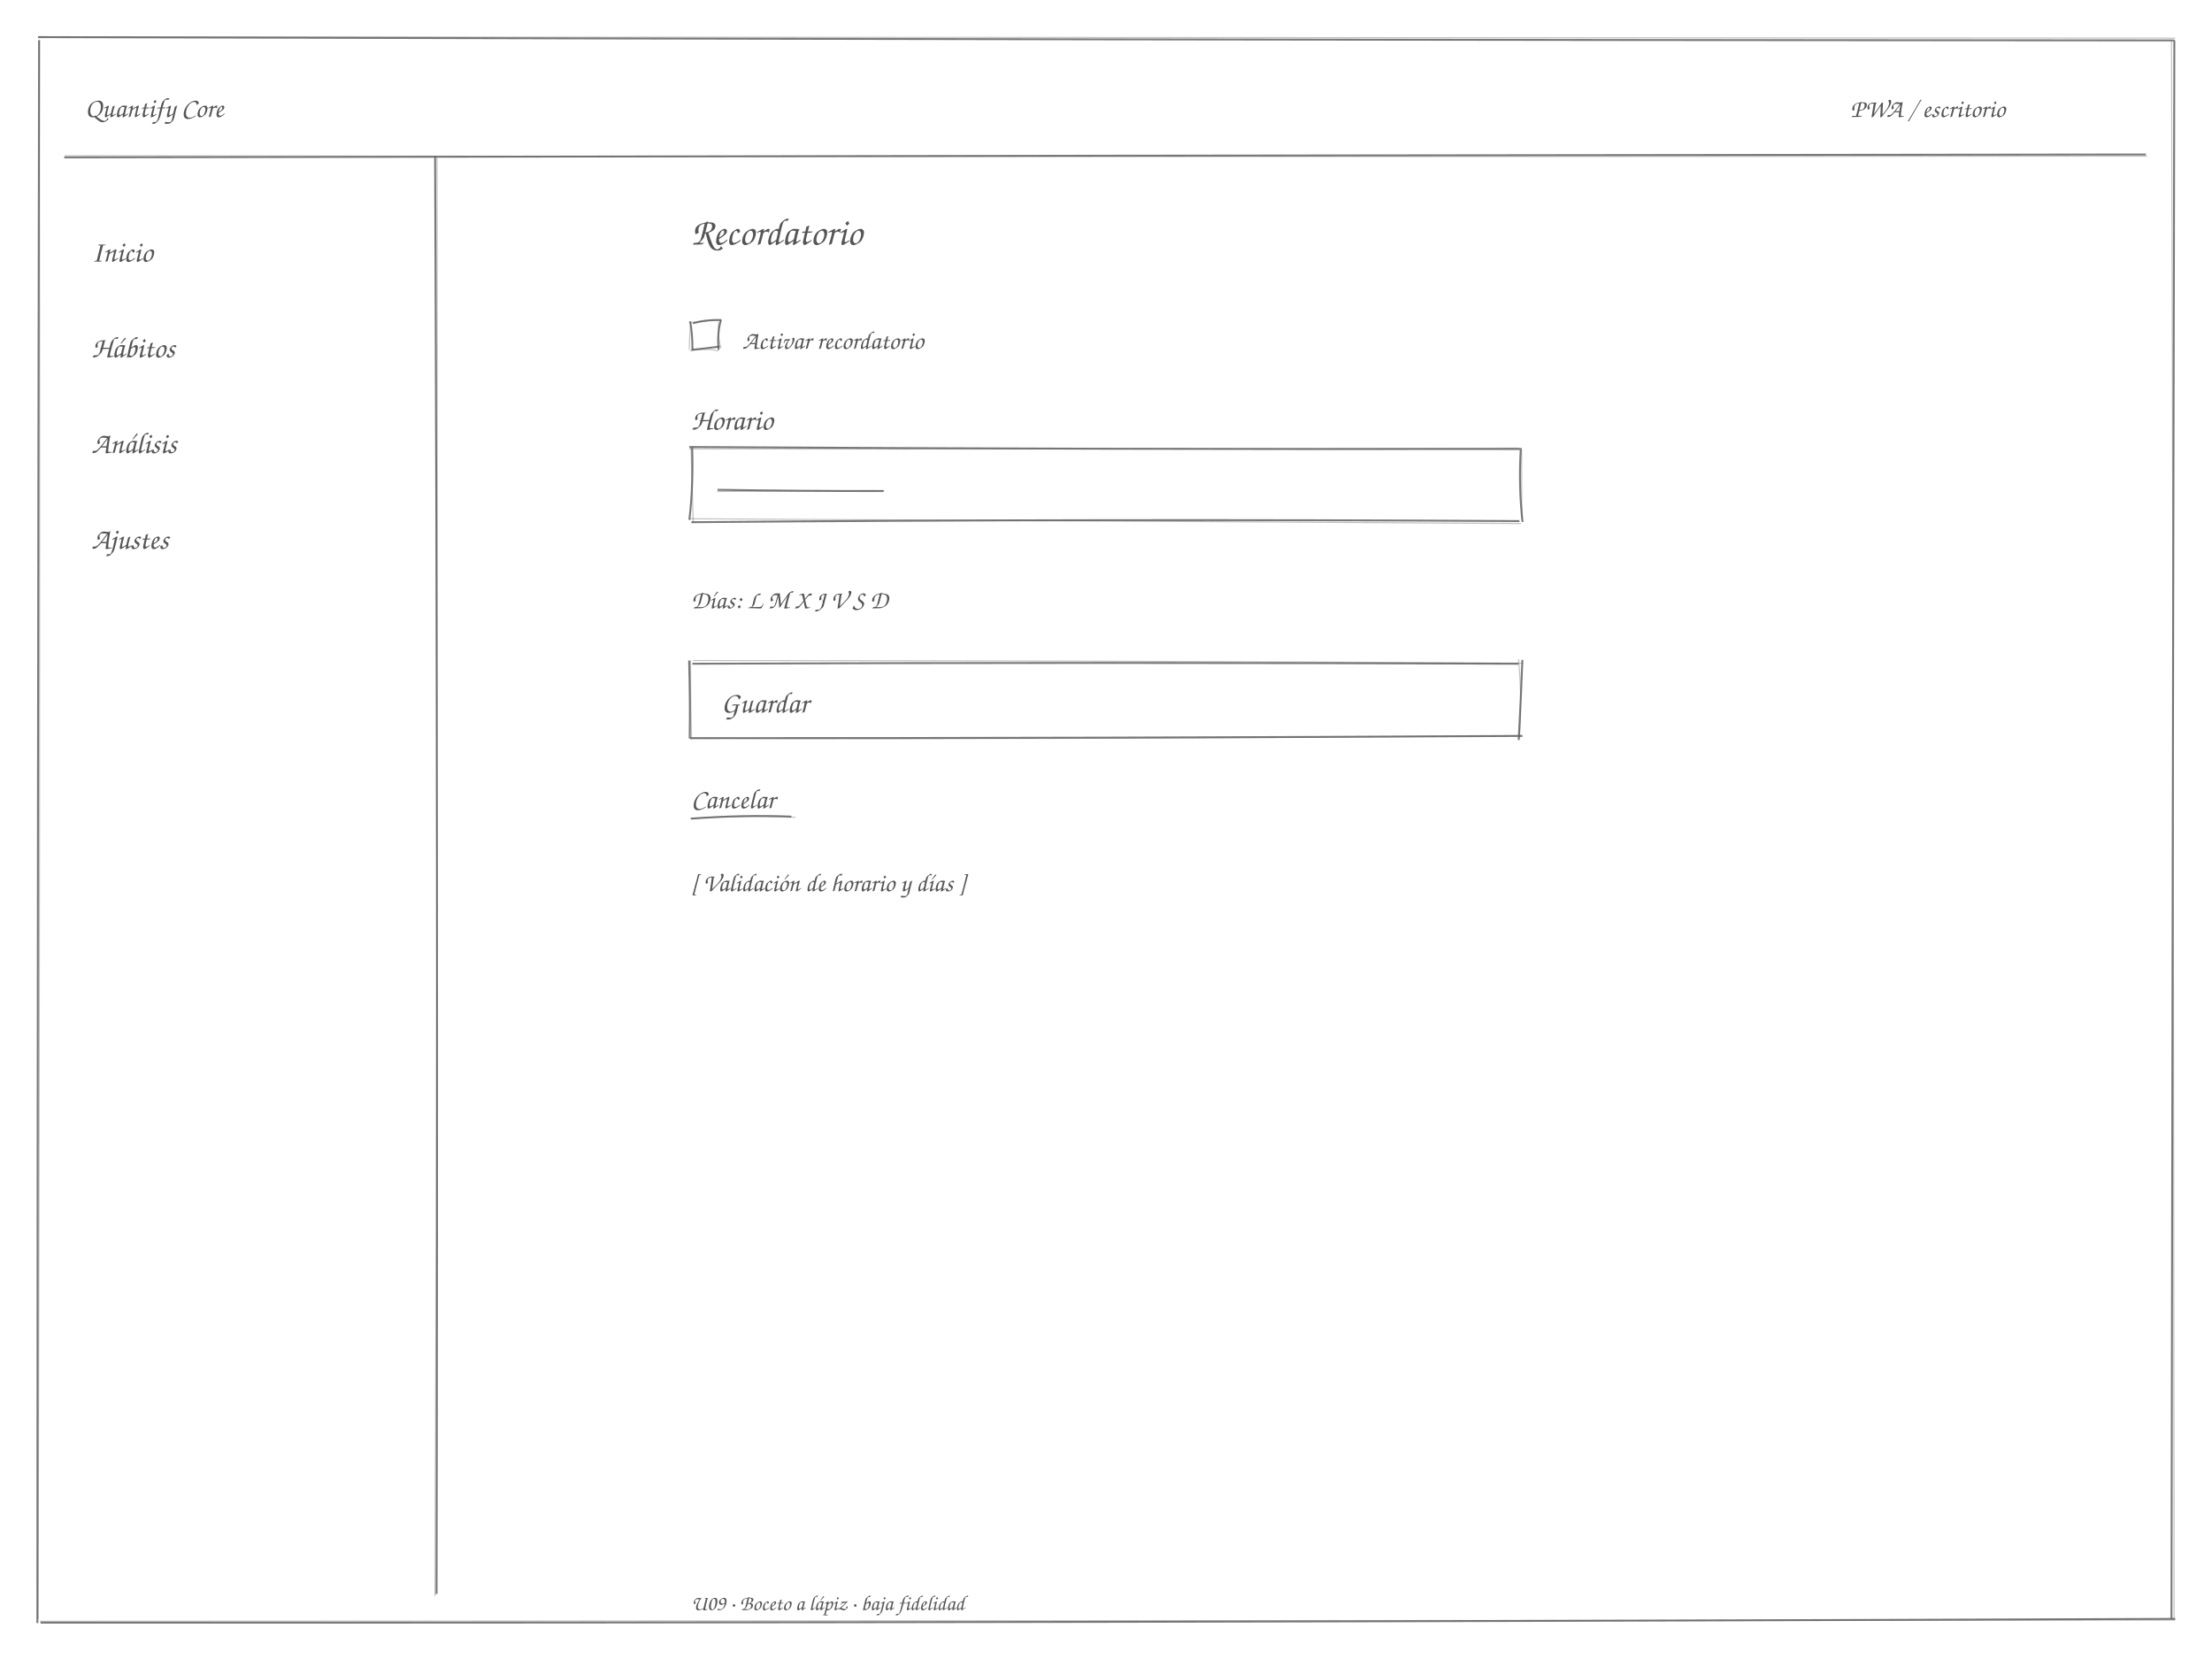
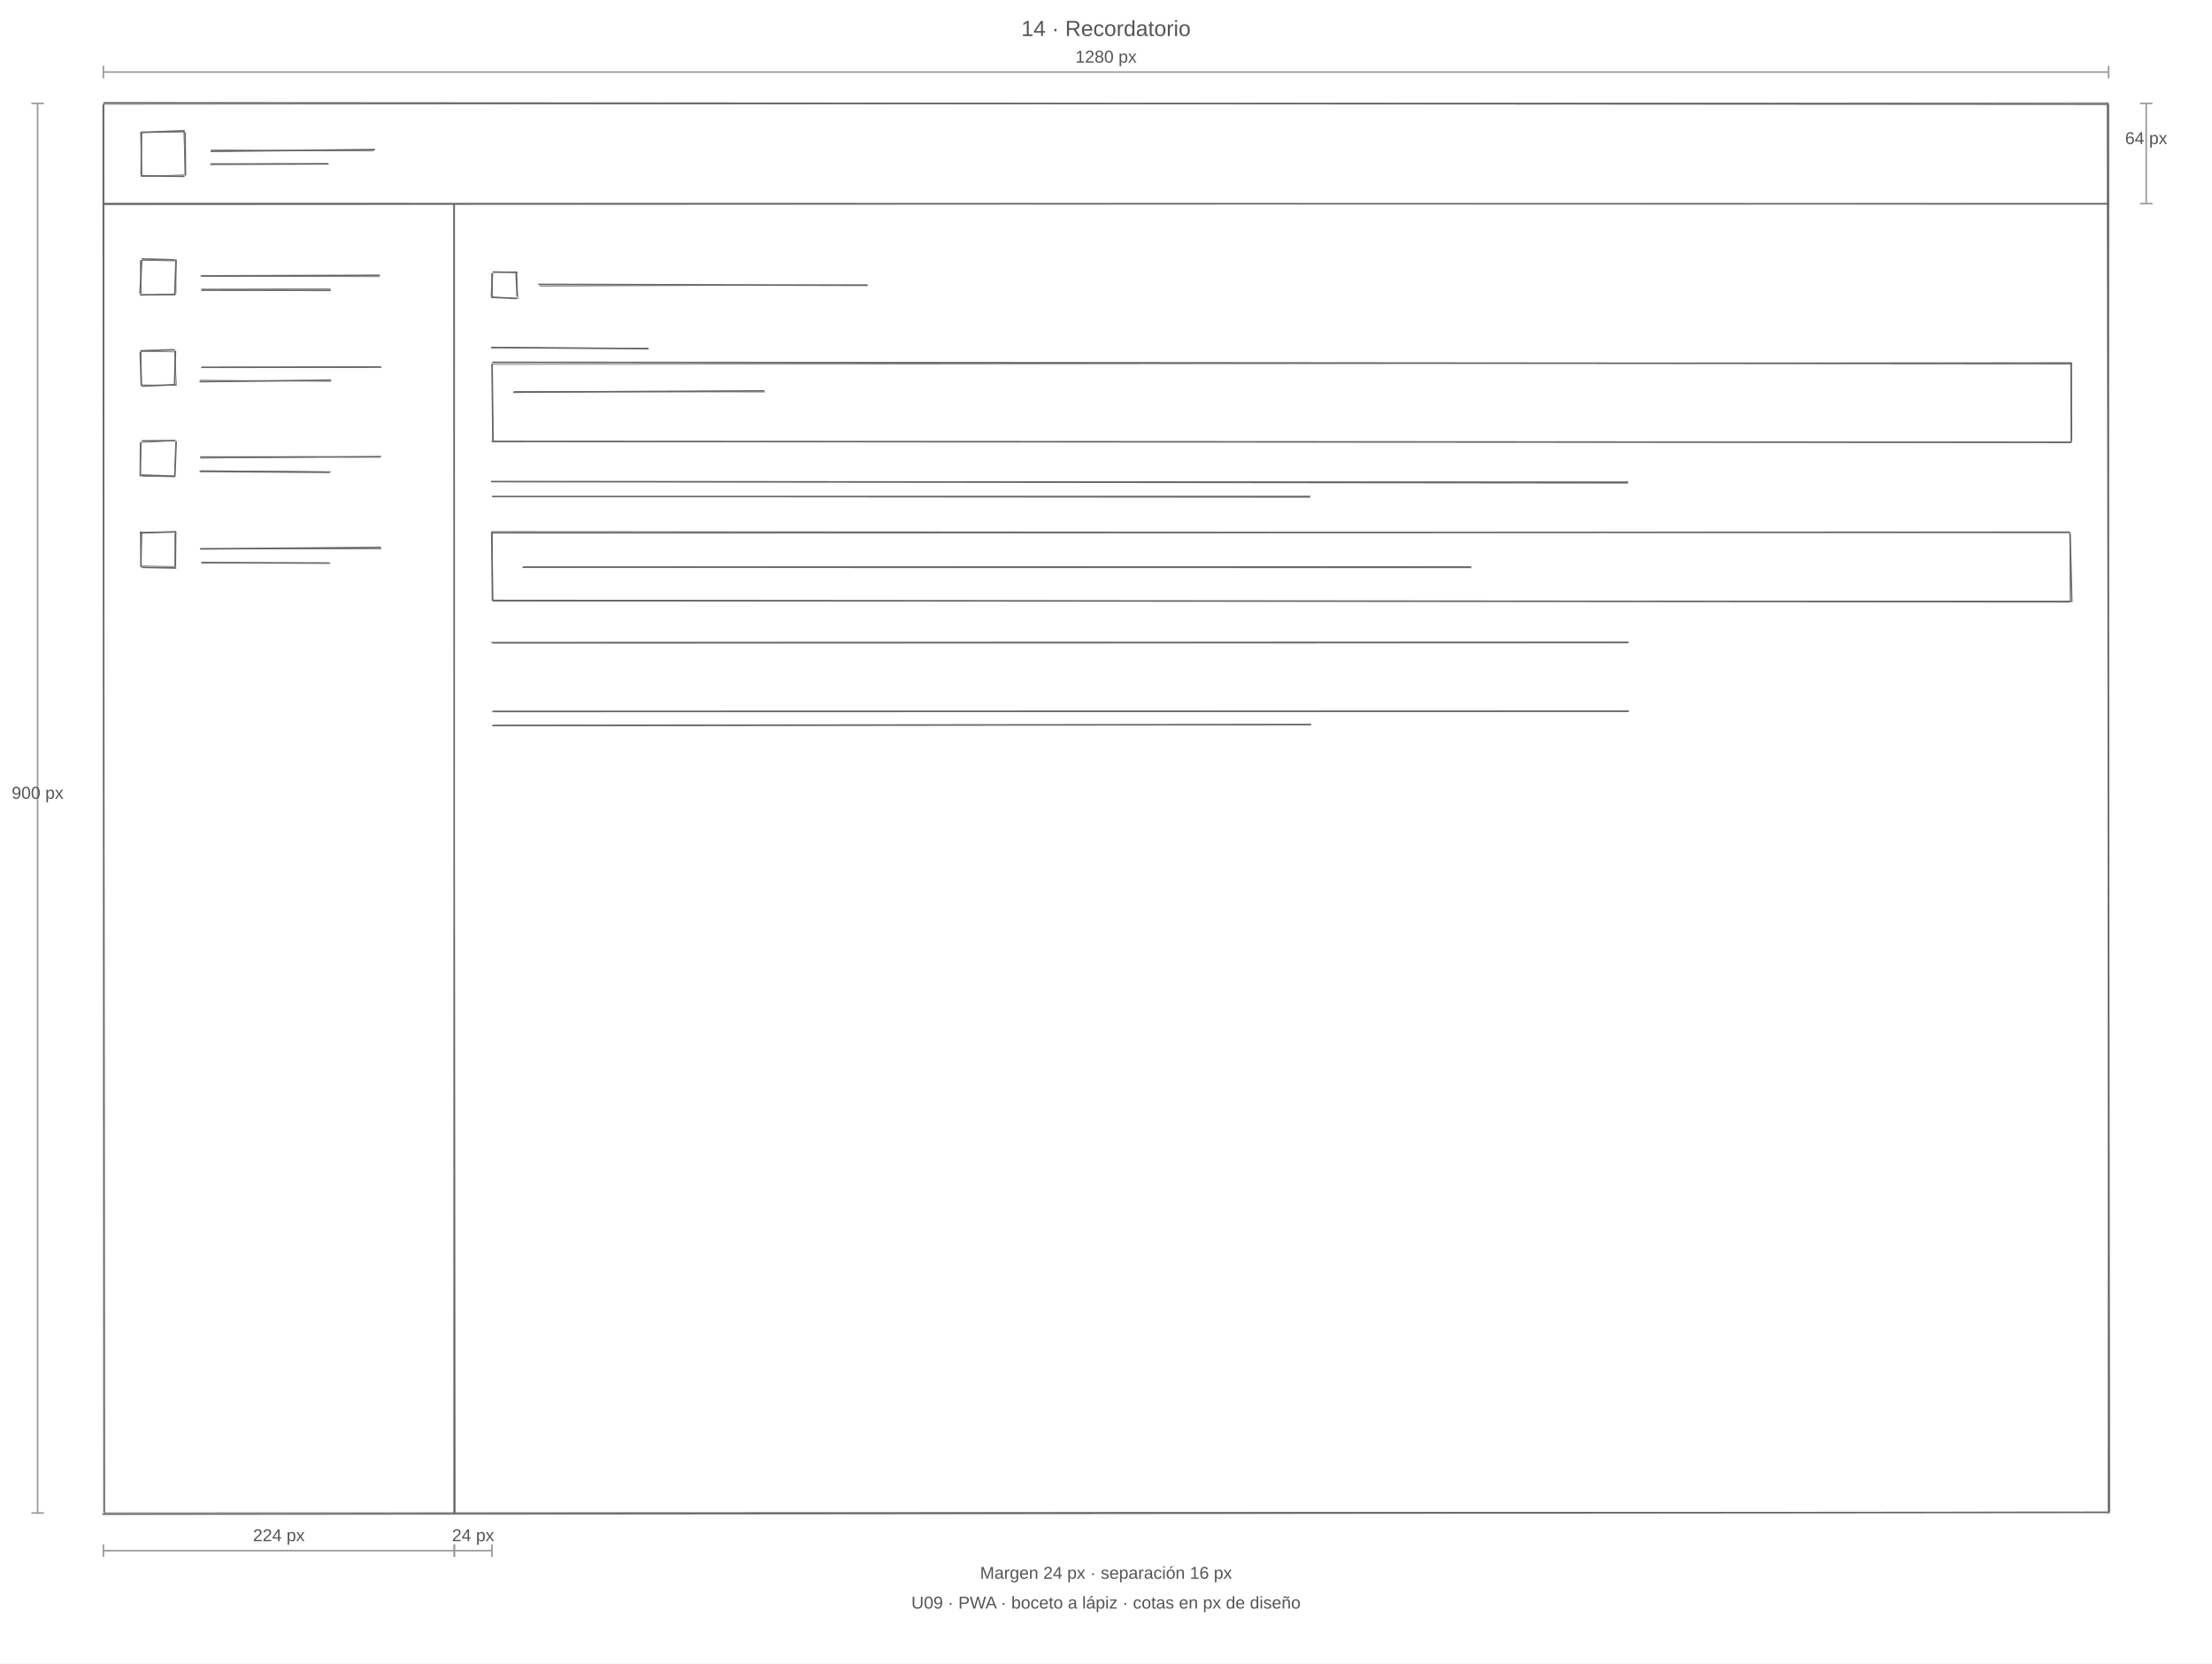
- <svg xmlns="http://www.w3.org/2000/svg" width="1040" height="780" viewBox="0 0 1040 780" role="img" aria-label="U09 Recordatorio">
+ <svg xmlns="http://www.w3.org/2000/svg" width="1412" height="1062" viewBox="0 0 1412 1062" data-viewport="1280x900" role="img" aria-label="Recordatorio">
  <rect width="100%" height="100%" fill="white" />
-   <path d="M 17.855 17.455 Q 519.996 18.787 1022.261 19.003" fill="none" stroke="#626262" stroke-width=".9" opacity=".85" />
-   <path d="M 18.278 17.327 Q 518.901 17.632 1022.751 17.932" fill="none" stroke="#626262" stroke-width=".5" opacity=".4" />
-   <path d="M 1022.294 18.981 Q 1021.494 391.04 1020.946 761.277" fill="none" stroke="#626262" stroke-width=".9" opacity=".85" />
-   <path d="M 1020.966 19.143 Q 1022.018 389.05 1022.186 761.753" fill="none" stroke="#626262" stroke-width=".5" opacity=".4" />
-   <path d="M 1022.746 761.134 Q 519.85 763.052 19.051 762.923" fill="none" stroke="#626262" stroke-width=".9" opacity=".85" />
-   <path d="M 1022.51 761.714 Q 519.693 761.973 18.761 762.251" fill="none" stroke="#626262" stroke-width=".5" opacity=".4" />
-   <path d="M 17.574 763.079 Q 17.706 389.91 18.37 18.95" fill="none" stroke="#626262" stroke-width=".9" opacity=".85" />
-   <path d="M 17.908 761.122 Q 18.964 390.466 18.542 18.599" fill="none" stroke="#626262" stroke-width=".5" opacity=".4" />
-   <text x="40" y="55" font-size="13" fill="#555" font-family="'Segoe Print','Comic Sans MS',cursive">Quantify Core</text>
-   <text x="870" y="55" font-size="12" fill="#555" font-family="'Segoe Print','Comic Sans MS',cursive">PWA / escritorio</text>
-   <path d="M 30.205 74 Q 520.598 73.113 1008.915 72.626" fill="none" stroke="#626262" stroke-width=".9" opacity=".85" />
-   <path d="M 30.412 73.203 Q 519.718 73.947 1009.523 73.4" fill="none" stroke="#626262" stroke-width=".5" opacity=".4" />
-   <text x="325" y="115" font-size="18" fill="#555" font-family="'Segoe Print','Comic Sans MS',cursive">Recordatorio</text>
-   <path d="M 204.561 73.431 Q 205.968 412.971 205.261 749.42" fill="none" stroke="#626262" stroke-width=".9" opacity=".85" />
-   <path d="M 205.491 74.209 Q 205.886 412.249 204.499 750.419" fill="none" stroke="#626262" stroke-width=".5" opacity=".4" />
-   <text x="43" y="123" font-size="14" fill="#555" font-family="'Segoe Print','Comic Sans MS',cursive">Inicio</text>
-   <text x="43" y="168" font-size="14" fill="#555" font-family="'Segoe Print','Comic Sans MS',cursive">Hábitos</text>
-   <text x="43" y="213" font-size="14" fill="#555" font-family="'Segoe Print','Comic Sans MS',cursive">Análisis</text>
-   <text x="43" y="258" font-size="14" fill="#555" font-family="'Segoe Print','Comic Sans MS',cursive">Ajustes</text>
-   <path d="M 325.755 152.007 Q 332.207 150.205 339.028 150.517" fill="none" stroke="#626262" stroke-width=".9" opacity=".85" />
-   <path d="M 323.857 151.723 Q 331.811 150.813 338.189 150.363" fill="none" stroke="#626262" stroke-width=".5" opacity=".4" />
-   <path d="M 338.984 150.244 Q 337.12 156.797 337.859 164.543" fill="none" stroke="#626262" stroke-width=".9" opacity=".85" />
-   <path d="M 337.835 151.487 Q 337.399 157.923 338.909 163.631" fill="none" stroke="#626262" stroke-width=".5" opacity=".4" />
-   <path d="M 338.461 162.903 Q 331.126 163.917 325.155 164.468" fill="none" stroke="#626262" stroke-width=".9" opacity=".85" />
-   <path d="M 337.636 164.996 Q 332.118 163.518 324.284 164.994" fill="none" stroke="#626262" stroke-width=".5" opacity=".4" />
-   <path d="M 325.553 164.566 Q 325.605 156.727 324.476 151.072" fill="none" stroke="#626262" stroke-width=".9" opacity=".85" />
-   <path d="M 324.06 164.396 Q 324.184 157.451 324.756 151.863" fill="none" stroke="#626262" stroke-width=".5" opacity=".4" />
-   <text x="349" y="164" font-size="12" fill="#555" font-family="'Segoe Print','Comic Sans MS',cursive">Activar recordatorio</text>
-   <text x="325" y="202" font-size="14" fill="#555" font-family="'Segoe Print','Comic Sans MS',cursive">Horario</text>
-   <path d="M 324.02 210.164 Q 520.679 211.344 715.504 211.096" fill="none" stroke="#626262" stroke-width=".9" opacity=".85" />
-   <path d="M 324.045 211.066 Q 520.667 211.283 714.219 210.676" fill="none" stroke="#626262" stroke-width=".5" opacity=".4" />
-   <path d="M 714.991 211.422 Q 713.981 229.102 715.848 245.401" fill="none" stroke="#626262" stroke-width=".9" opacity=".85" />
-   <path d="M 715.437 211.591 Q 715.501 227.323 715.493 243.995" fill="none" stroke="#626262" stroke-width=".5" opacity=".4" />
-   <path d="M 714.388 244.992 Q 519.143 243.858 325.023 245.521" fill="none" stroke="#626262" stroke-width=".9" opacity=".85" />
-   <path d="M 715.05 246.144 Q 519.976 244.956 324.109 243.897" fill="none" stroke="#626262" stroke-width=".5" opacity=".4" />
-   <path d="M 324.115 244.427 Q 326.022 228.219 325.429 210.275" fill="none" stroke="#626262" stroke-width=".9" opacity=".85" />
-   <path d="M 325.931 245.829 Q 325.449 228.125 324.882 210.514" fill="none" stroke="#626262" stroke-width=".5" opacity=".4" />
-   <path d="M 337.357 230.281 Q 375.226 230.895 415.436 230.88" fill="none" stroke="#626262" stroke-width=".9" opacity=".85" />
-   <path d="M 337.158 231.076 Q 376.908 230.841 415.681 230.638" fill="none" stroke="#626262" stroke-width=".5" opacity=".4" />
-   <text x="325" y="286" font-size="12" fill="#555" font-family="'Segoe Print','Comic Sans MS',cursive">Días: L  M  X  J  V  S  D</text>
-   <path d="M 325.555 312.059 Q 518.921 311.301 713.923 312.07" fill="none" stroke="#626262" stroke-width=".9" opacity=".85" />
-   <path d="M 325.839 310.564 Q 519.268 310.569 716.023 311.799" fill="none" stroke="#626262" stroke-width=".5" opacity=".4" />
-   <path d="M 715.769 310.252 Q 715.136 327.86 714.034 347.922" fill="none" stroke="#626262" stroke-width=".9" opacity=".85" />
-   <path d="M 713.977 309.927 Q 715.677 328.984 714.369 347.094" fill="none" stroke="#626262" stroke-width=".5" opacity=".4" />
-   <path d="M 715.818 346.008 Q 518.978 347.089 324.47 347.042" fill="none" stroke="#626262" stroke-width=".9" opacity=".85" />
-   <path d="M 714.927 345.867 Q 519.885 347.7 326.072 347.112" fill="none" stroke="#626262" stroke-width=".5" opacity=".4" />
-   <path d="M 324.283 347.261 Q 324.545 330.055 323.997 310.561" fill="none" stroke="#626262" stroke-width=".9" opacity=".85" />
-   <path d="M 325.167 347.682 Q 324.582 328.737 324.717 310.496" fill="none" stroke="#626262" stroke-width=".5" opacity=".4" />
-   <text x="339" y="335" font-size="14" fill="#555" font-family="'Segoe Print','Comic Sans MS',cursive">Guardar</text>
-   <text x="325" y="380" font-size="13" fill="#555" font-family="'Segoe Print','Comic Sans MS',cursive">Cancelar</text>
-   <path d="M 324.901 384.887 Q 349.985 383.051 372.067 383.943" fill="none" stroke="#626262" stroke-width=".9" opacity=".85" />
-   <path d="M 324.448 384.868 Q 349.707 383.158 373.963 384.318" fill="none" stroke="#626262" stroke-width=".5" opacity=".4" />
-   <text x="325" y="419" font-size="12" fill="#555" font-family="'Segoe Print','Comic Sans MS',cursive">[ Validación de horario y días ]</text>
-   <text x="325" y="757" font-size="10" fill="#555" font-family="'Segoe Print','Comic Sans MS',cursive">U09 · Boceto a lápiz · baja fidelidad</text>
+   <g transform="translate(66 66)">
+     <g id="interface">
+       <path d="M-0.088 -0.332 L1279.998 0.479" fill="none" stroke="#666666" stroke-width="1" />
+       <path d="M0.159 0.61 L1280.169 -0.41" fill="none" stroke="#666666" stroke-width="0.45" />
+       <path d="M1279.331 -0.224 L1280.457 899.958" fill="none" stroke="#666666" stroke-width="1" />
+       <path d="M1280.179 0.597 L1279.692 900.633" fill="none" stroke="#666666" stroke-width="0.45" />
+       <path d="M1279.358 899.56 L-0.629 900.696" fill="none" stroke="#666666" stroke-width="1" />
+       <path d="M1280.011 899.422 L0.113 899.85" fill="none" stroke="#666666" stroke-width="0.45" />
+       <path d="M0.454 899.473 L-0.091 0.64" fill="none" stroke="#666666" stroke-width="1" />
+       <path d="M0.64 900.562 L0.311 -0.174" fill="none" stroke="#666666" stroke-width="0.45" />
+       <g data-ui="header" data-box="0,0,1280,64">
+         <path d="M-0.187 63.983 L1280.463 64.153" fill="none" stroke="#666666" stroke-width="1" />
+         <path d="M-0.259 64.657 L1279.821 63.945" fill="none" stroke="#666666" stroke-width="0.45" />
+         <path d="M24.225 18.578 L51.944 17.466" fill="none" stroke="#666666" stroke-width="1" />
+         <path d="M24.587 18.284 L52.33 18.365" fill="none" stroke="#666666" stroke-width="0.45" />
+         <path d="M52.125 18.609 L52.364 46.069" fill="none" stroke="#666666" stroke-width="1" />
+         <path d="M51.34 17.772 L52.251 46.123" fill="none" stroke="#666666" stroke-width="0.45" />
+         <path d="M51.828 46.576 L23.71 46.244" fill="none" stroke="#666666" stroke-width="1" />
+         <path d="M51.733 45.654 L24.589 46.591" fill="none" stroke="#666666" stroke-width="0.45" />
+         <path d="M24.159 45.647 L24.299 18.127" fill="none" stroke="#666666" stroke-width="1" />
+         <path d="M24.539 46.151 L23.695 18.255" fill="none" stroke="#666666" stroke-width="0.45" />
+         <path d="M68.459 30.613 L173.43 29.516" fill="none" stroke="#666666" stroke-width="1" />
+         <path d="M68.626 29.706 L172.304 30.44" fill="none" stroke="#666666" stroke-width="0.45" />
+         <path d="M68.189 38.886 L143.715 38.612" fill="none" stroke="#666666" stroke-width="1" />
+         <path d="M68.599 38.54 L143.065 38.572" fill="none" stroke="#666666" stroke-width="0.45" />
+       </g>
+       <g data-ui="navigation" data-box="0,64,224,836">
+         <path d="M223.914 64.33 L223.9 900.296" fill="none" stroke="#666666" stroke-width="1" />
+         <path d="M223.634 64.258 L224.554 899.775" fill="none" stroke="#666666" stroke-width="0.45" />
+         <path d="M24.281 99.332 L45.773 99.949" fill="none" stroke="#666666" stroke-width="1" />
+         <path d="M24.094 100.285 L45.779 100.606" fill="none" stroke="#666666" stroke-width="0.45" />
+         <path d="M46.376 99.707 L45.564 122.605" fill="none" stroke="#666666" stroke-width="1" />
+         <path d="M46.336 100.344 L46.369 121.529" fill="none" stroke="#666666" stroke-width="0.45" />
+         <path d="M45.681 122.044 L23.428 122.241" fill="none" stroke="#666666" stroke-width="1" />
+         <path d="M45.503 121.97 L23.851 122.525" fill="none" stroke="#666666" stroke-width="0.45" />
+         <path d="M23.404 121.491 L24.414 100.209" fill="none" stroke="#666666" stroke-width="1" />
+         <path d="M24.307 122.059 L23.419 100.04" fill="none" stroke="#666666" stroke-width="0.45" />
+         <path d="M62.406 110.172 L176.525 109.803" fill="none" stroke="#666666" stroke-width="1" />
+         <path d="M61.994 110.257 L176.38 110.671" fill="none" stroke="#666666" stroke-width="0.45" />
+         <path d="M62.516 119.244 L145.066 119.36" fill="none" stroke="#666666" stroke-width="1" />
+         <path d="M62.305 118.588 L145.1 118.388" fill="none" stroke="#666666" stroke-width="0.45" />
+         <path d="M23.628 157.995 L45.478 157.305" fill="none" stroke="#666666" stroke-width="1" />
+         <path d="M24.014 158.317 L46.03 158.697" fill="none" stroke="#666666" stroke-width="0.45" />
+         <path d="M45.985 157.973 L45.458 179.329" fill="none" stroke="#666666" stroke-width="1" />
+         <path d="M45.461 157.651 L46.622 180.134" fill="none" stroke="#666666" stroke-width="0.45" />
+         <path d="M46.261 179.559 L24.567 180.505" fill="none" stroke="#666666" stroke-width="1" />
+         <path d="M46.273 180.076 L23.928 179.704" fill="none" stroke="#666666" stroke-width="0.45" />
+         <path d="M24.217 180.171 L23.529 158.545" fill="none" stroke="#666666" stroke-width="1" />
+         <path d="M24.265 180.536 L24.096 158.655" fill="none" stroke="#666666" stroke-width="0.45" />
+         <path d="M62.553 168.512 L177.414 168.389" fill="none" stroke="#666666" stroke-width="1" />
+         <path d="M62.338 168.645 L176.343 168.183" fill="none" stroke="#666666" stroke-width="0.45" />
+         <path d="M61.344 177.652 L145.311 176.735" fill="none" stroke="#666666" stroke-width="1" />
+         <path d="M61.554 176.738 L145.423 177.487" fill="none" stroke="#666666" stroke-width="0.45" />
+         <path d="M24.468 215.545 L46.083 215.306" fill="none" stroke="#666666" stroke-width="1" />
+         <path d="M23.412 216.561 L45.377 215.347" fill="none" stroke="#666666" stroke-width="0.45" />
+         <path d="M46.412 215.99 L45.616 238.057" fill="none" stroke="#666666" stroke-width="1" />
+         <path d="M46.498 215.396 L45.378 238.054" fill="none" stroke="#666666" stroke-width="0.45" />
+         <path d="M45.677 238.026 L23.955 237.311" fill="none" stroke="#666666" stroke-width="1" />
+         <path d="M45.93 238.426 L24.653 238.068" fill="none" stroke="#666666" stroke-width="0.45" />
+         <path d="M23.564 238.159 L23.723 216.642" fill="none" stroke="#666666" stroke-width="1" />
+         <path d="M23.389 237.733 L24.102 216.415" fill="none" stroke="#666666" stroke-width="0.45" />
+         <path d="M61.745 225.84 L176.828 225.693" fill="none" stroke="#666666" stroke-width="1" />
+         <path d="M61.939 226.54 L177.6 225.422" fill="none" stroke="#666666" stroke-width="0.45" />
+         <path d="M61.432 234.966 L144.464 235.528" fill="none" stroke="#666666" stroke-width="1" />
+         <path d="M62.43 234.487 L145.386 235.194" fill="none" stroke="#666666" stroke-width="0.45" />
+         <path d="M23.318 274.226 L46.393 273.524" fill="none" stroke="#666666" stroke-width="1" />
+         <path d="M23.492 273.943 L46.544 273.618" fill="none" stroke="#666666" stroke-width="0.45" />
+         <path d="M46.123 273.689 L45.916 295.8" fill="none" stroke="#666666" stroke-width="1" />
+         <path d="M45.718 274.558 L45.762 295.52" fill="none" stroke="#666666" stroke-width="0.45" />
+         <path d="M46.51 296.615 L24.53 296.186" fill="none" stroke="#666666" stroke-width="1" />
+         <path d="M46.03 295.65 L24.192 295.34" fill="none" stroke="#666666" stroke-width="0.45" />
+         <path d="M24.005 296.12 L23.881 273.325" fill="none" stroke="#666666" stroke-width="1" />
+         <path d="M24.036 296.035 L24.586 273.766" fill="none" stroke="#666666" stroke-width="0.45" />
+         <path d="M61.89 284.465 L177.191 283.516" fill="none" stroke="#666666" stroke-width="1" />
+         <path d="M61.573 284.288 L177.523 284.484" fill="none" stroke="#666666" stroke-width="0.45" />
+         <path d="M62.697 293.194 L144.183 293.492" fill="none" stroke="#666666" stroke-width="1" />
+         <path d="M62.437 293.444 L145.128 293.485" fill="none" stroke="#666666" stroke-width="0.45" />
+       </g>
+       <g data-ui="check" data-box="248,104,1008,32">
+         <path d="M248.474 107.7 L264.489 107.939" fill="none" stroke="#666666" stroke-width="1" />
+         <path d="M248.505 107.737 L263.672 107.494" fill="none" stroke="#666666" stroke-width="0.45" />
+         <path d="M263.455 108.235 L264.147 123.348" fill="none" stroke="#666666" stroke-width="1" />
+         <path d="M263.836 108.377 L264.462 124.547" fill="none" stroke="#666666" stroke-width="0.45" />
+         <path d="M263.905 124.55 L247.585 123.808" fill="none" stroke="#666666" stroke-width="1" />
+         <path d="M264.567 124.563 L248.02 123.701" fill="none" stroke="#666666" stroke-width="0.45" />
+         <path d="M247.76 123.586 L248.291 108.336" fill="none" stroke="#666666" stroke-width="1" />
+         <path d="M248.592 124.534 L247.748 108.679" fill="none" stroke="#666666" stroke-width="0.45" />
+         <path d="M277.647 115.584 L487.776 116.141" fill="none" stroke="#666666" stroke-width="1" />
+         <path d="M278.635 116.658 L487.879 115.86" fill="none" stroke="#666666" stroke-width="0.45" />
+       </g>
+       <g data-ui="input" data-box="248,152,1008,64">
+         <path d="M247.504 155.852 L348.013 156.632" fill="none" stroke="#666666" stroke-width="1" />
+         <path d="M247.499 155.959 L347.922 156.4" fill="none" stroke="#666666" stroke-width="0.45" />
+         <path d="M248.17 165.351 L1256.581 166.158" fill="none" stroke="#666666" stroke-width="1" />
+         <path d="M247.916 166.677 L1256.584 165.489" fill="none" stroke="#666666" stroke-width="0.45" />
+         <path d="M1256.181 165.735 L1256.278 215.684" fill="none" stroke="#666666" stroke-width="1" />
+         <path d="M1255.774 166.677 L1256.188 216.557" fill="none" stroke="#666666" stroke-width="0.45" />
+         <path d="M1256.337 216.416 L248.233 215.816" fill="none" stroke="#666666" stroke-width="1" />
+         <path d="M1255.533 216.277 L247.575 216.002" fill="none" stroke="#666666" stroke-width="0.45" />
+         <path d="M248.67 215.673 L248.104 166.347" fill="none" stroke="#666666" stroke-width="1" />
+         <path d="M248.64 215.734 L248.097 166.268" fill="none" stroke="#666666" stroke-width="0.45" />
+         <path d="M261.591 184.397 L421.96 183.554" fill="none" stroke="#666666" stroke-width="1" />
+         <path d="M262.511 183.952 L422.289 184.252" fill="none" stroke="#666666" stroke-width="0.45" />
+       </g>
+       <g data-ui="text" data-box="248,232,1008,26">
+         <path d="M247.427 241.473 L973.212 242.223" fill="none" stroke="#666666" stroke-width="1" />
+         <path d="M247.52 241.433 L973.4 241.455" fill="none" stroke="#666666" stroke-width="0.45" />
+         <path d="M248.146 251.003 L770.423 251.021" fill="none" stroke="#666666" stroke-width="1" />
+         <path d="M248.364 251.07 L770.19 251.465" fill="none" stroke="#666666" stroke-width="0.45" />
+       </g>
+       <g data-ui="button" data-box="248,274,1008,44">
+         <path d="M247.469 274.157 L1255.314 273.796" fill="none" stroke="#666666" stroke-width="1" />
+         <path d="M247.82 273.369 L1255.336 273.983" fill="none" stroke="#666666" stroke-width="0.45" />
+         <path d="M1255.37 274.673 L1256.471 318.422" fill="none" stroke="#666666" stroke-width="1" />
+         <path d="M1255.486 273.915 L1255.328 318.579" fill="none" stroke="#666666" stroke-width="0.45" />
+         <path d="M1255.363 318.19 L248.396 317.373" fill="none" stroke="#666666" stroke-width="1" />
+         <path d="M1256.516 317.672 L248.316 317.796" fill="none" stroke="#666666" stroke-width="0.45" />
+         <path d="M248.375 317.412 L247.892 273.648" fill="none" stroke="#666666" stroke-width="1" />
+         <path d="M248.536 317.52 L248.288 273.981" fill="none" stroke="#666666" stroke-width="0.45" />
+         <path d="M267.612 296.124 L873.211 296.218" fill="none" stroke="#666666" stroke-width="1" />
+         <path d="M267.747 296.038 L873.013 295.658" fill="none" stroke="#666666" stroke-width="0.45" />
+       </g>
+       <g data-ui="link" data-box="248,334,1008,28">
+         <path d="M248.205 344.428 L973.397 344.221" fill="none" stroke="#666666" stroke-width="1" />
+         <path d="M247.425 344.107 L973.777 344.043" fill="none" stroke="#666666" stroke-width="0.45" />
+       </g>
+       <g data-ui="text" data-box="248,378,1008,26">
+         <path d="M248.647 388.234 L973.522 388.091" fill="none" stroke="#666666" stroke-width="1" />
+         <path d="M247.795 388.171 L974.01 388.087" fill="none" stroke="#666666" stroke-width="0.45" />
+         <path d="M248.421 397.171 L770.986 396.624" fill="none" stroke="#666666" stroke-width="1" />
+         <path d="M248.105 397.322 L770.185 396.664" fill="none" stroke="#666666" stroke-width="0.45" />
+       </g>
+     </g>
+     <g id="dimensions">
+       <text x="640" y="-43" text-anchor="middle" font-family="Arial,sans-serif" font-size="14" fill="#555555">14 · Recordatorio</text>
+       <g data-dimension="1280 px" stroke="#999999" fill="none">
+         <path d="M0 -20L1280 -20" />
+         <path d="M0 -24v8M1280 -24v8" />
+       </g>
+       <text x="640" y="-26" text-anchor="middle" font-family="Arial,sans-serif" font-size="11" fill="#555555">1280 px</text>
+       <g data-dimension="900 px" stroke="#999999" fill="none">
+         <path d="M-42 0L-42 900" />
+         <path d="M-46 0h8M-46 900h8" />
+       </g>
+       <text x="-42" y="444" text-anchor="middle" font-family="Arial,sans-serif" font-size="11" fill="#555555">900 px</text>
+       <g data-dimension="64 px" stroke="#999999" fill="none">
+         <path d="M1304 0L1304 64" />
+         <path d="M1300 0h8M1300 64h8" />
+       </g>
+       <text x="1304" y="26" text-anchor="middle" font-family="Arial,sans-serif" font-size="11" fill="#555555">64 px</text>
+       <g data-dimension="24 px" stroke="#999999" fill="none">
+         <path d="M224 924L248 924" />
+         <path d="M224 920v8M248 920v8" />
+       </g>
+       <text x="236" y="918" text-anchor="middle" font-family="Arial,sans-serif" font-size="11" fill="#555555">24 px</text>
+       <g data-dimension="224 px" stroke="#999999" fill="none">
+         <path d="M0 924L224 924" />
+         <path d="M0 920v8M224 920v8" />
+       </g>
+       <text x="112" y="918" text-anchor="middle" font-family="Arial,sans-serif" font-size="11" fill="#555555">224 px</text>
+       <text x="640" y="942" text-anchor="middle" font-family="Arial,sans-serif" font-size="11" fill="#555555">Margen 24 px · separación 16 px</text>
+       <text x="640" y="961" text-anchor="middle" font-family="Arial,sans-serif" font-size="11" fill="#555555">U09 · PWA · boceto a lápiz · cotas en px de diseño</text>
+     </g>
+   </g>
</svg>
